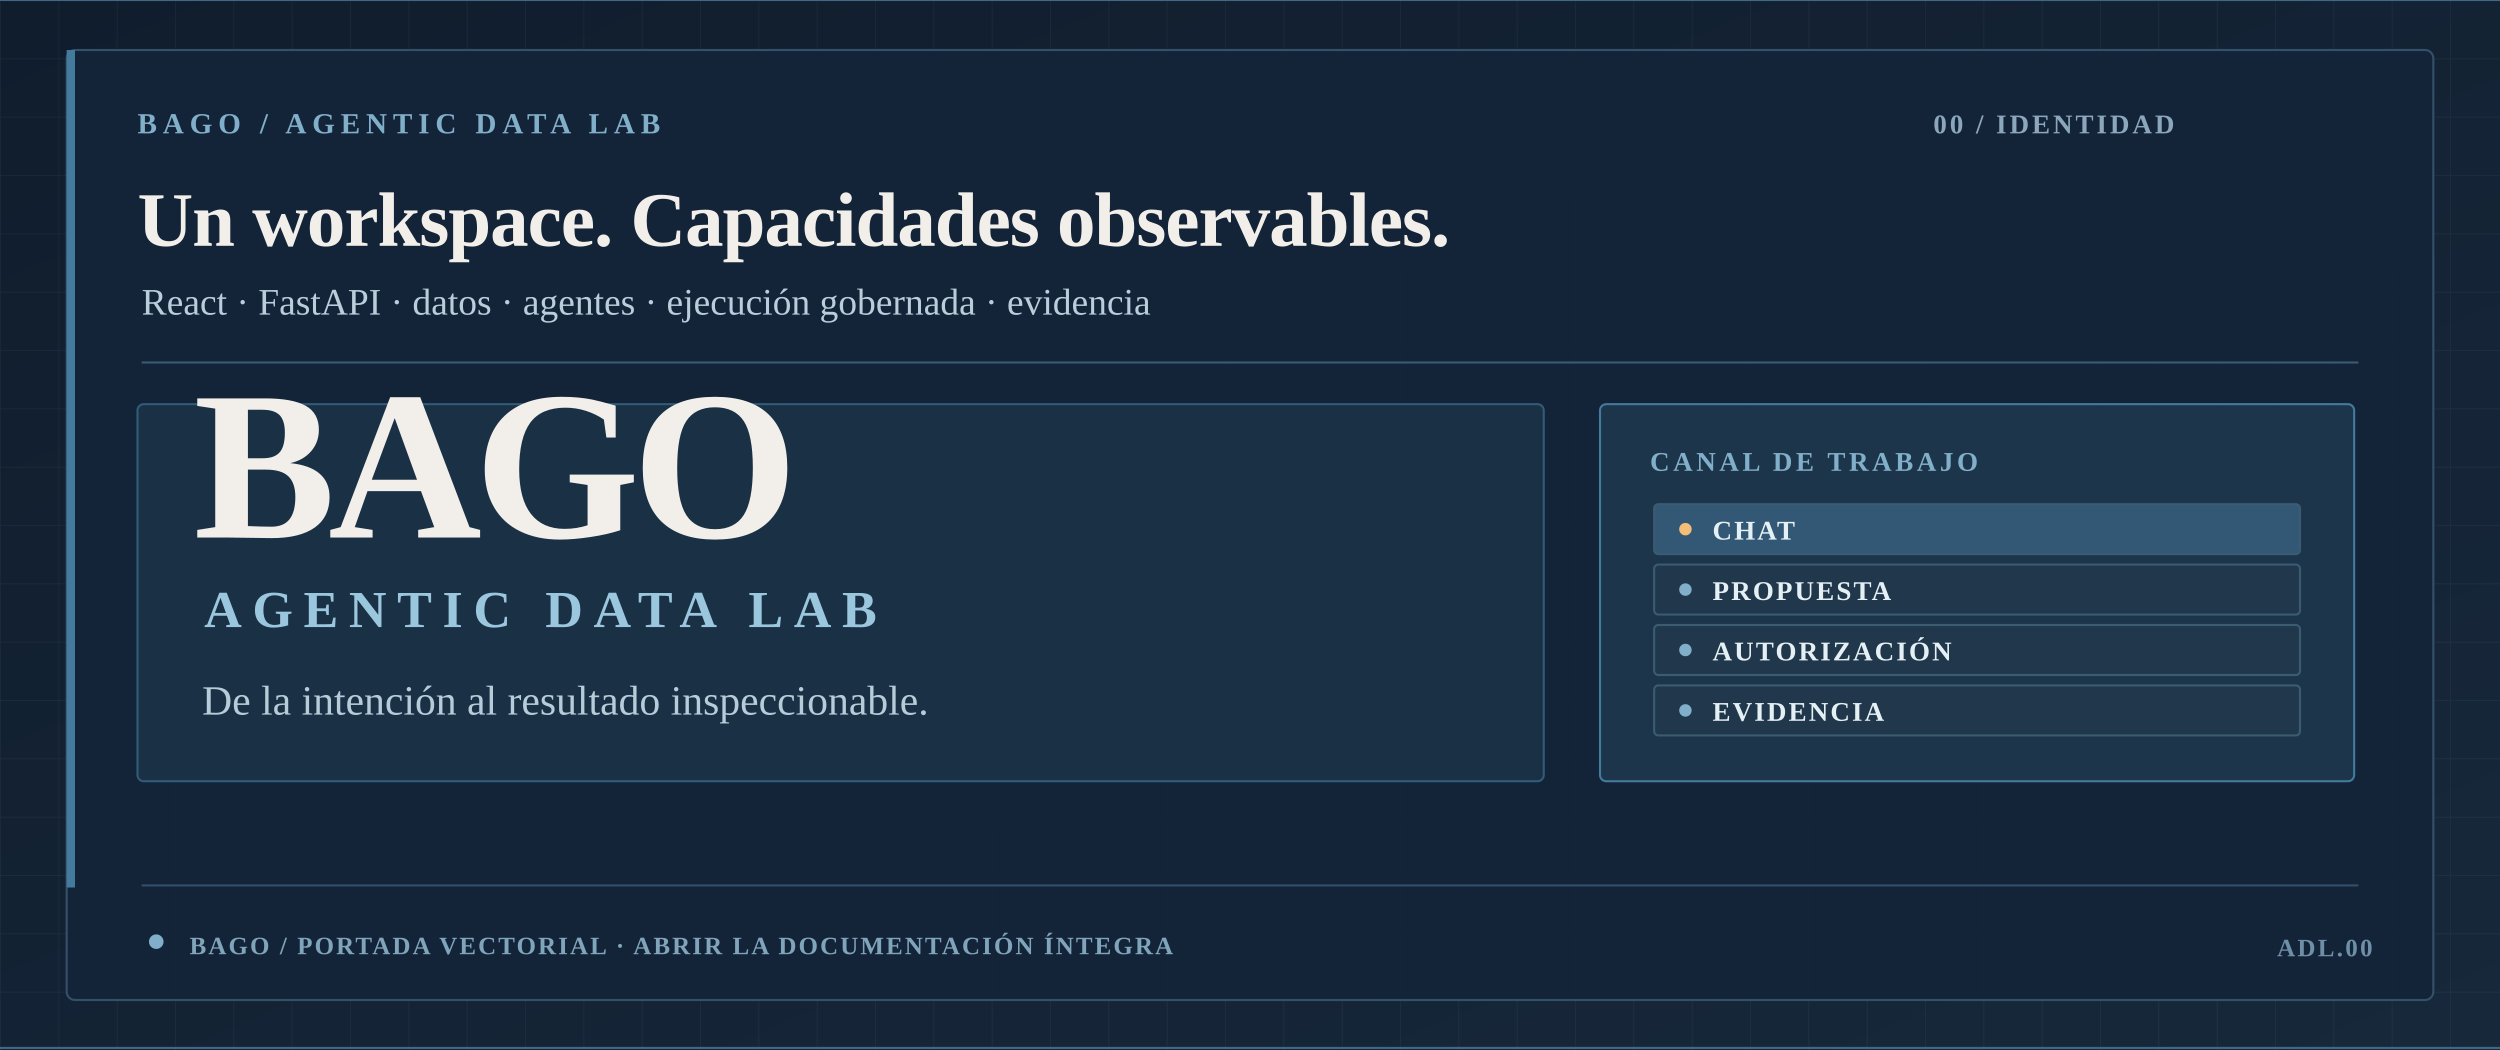
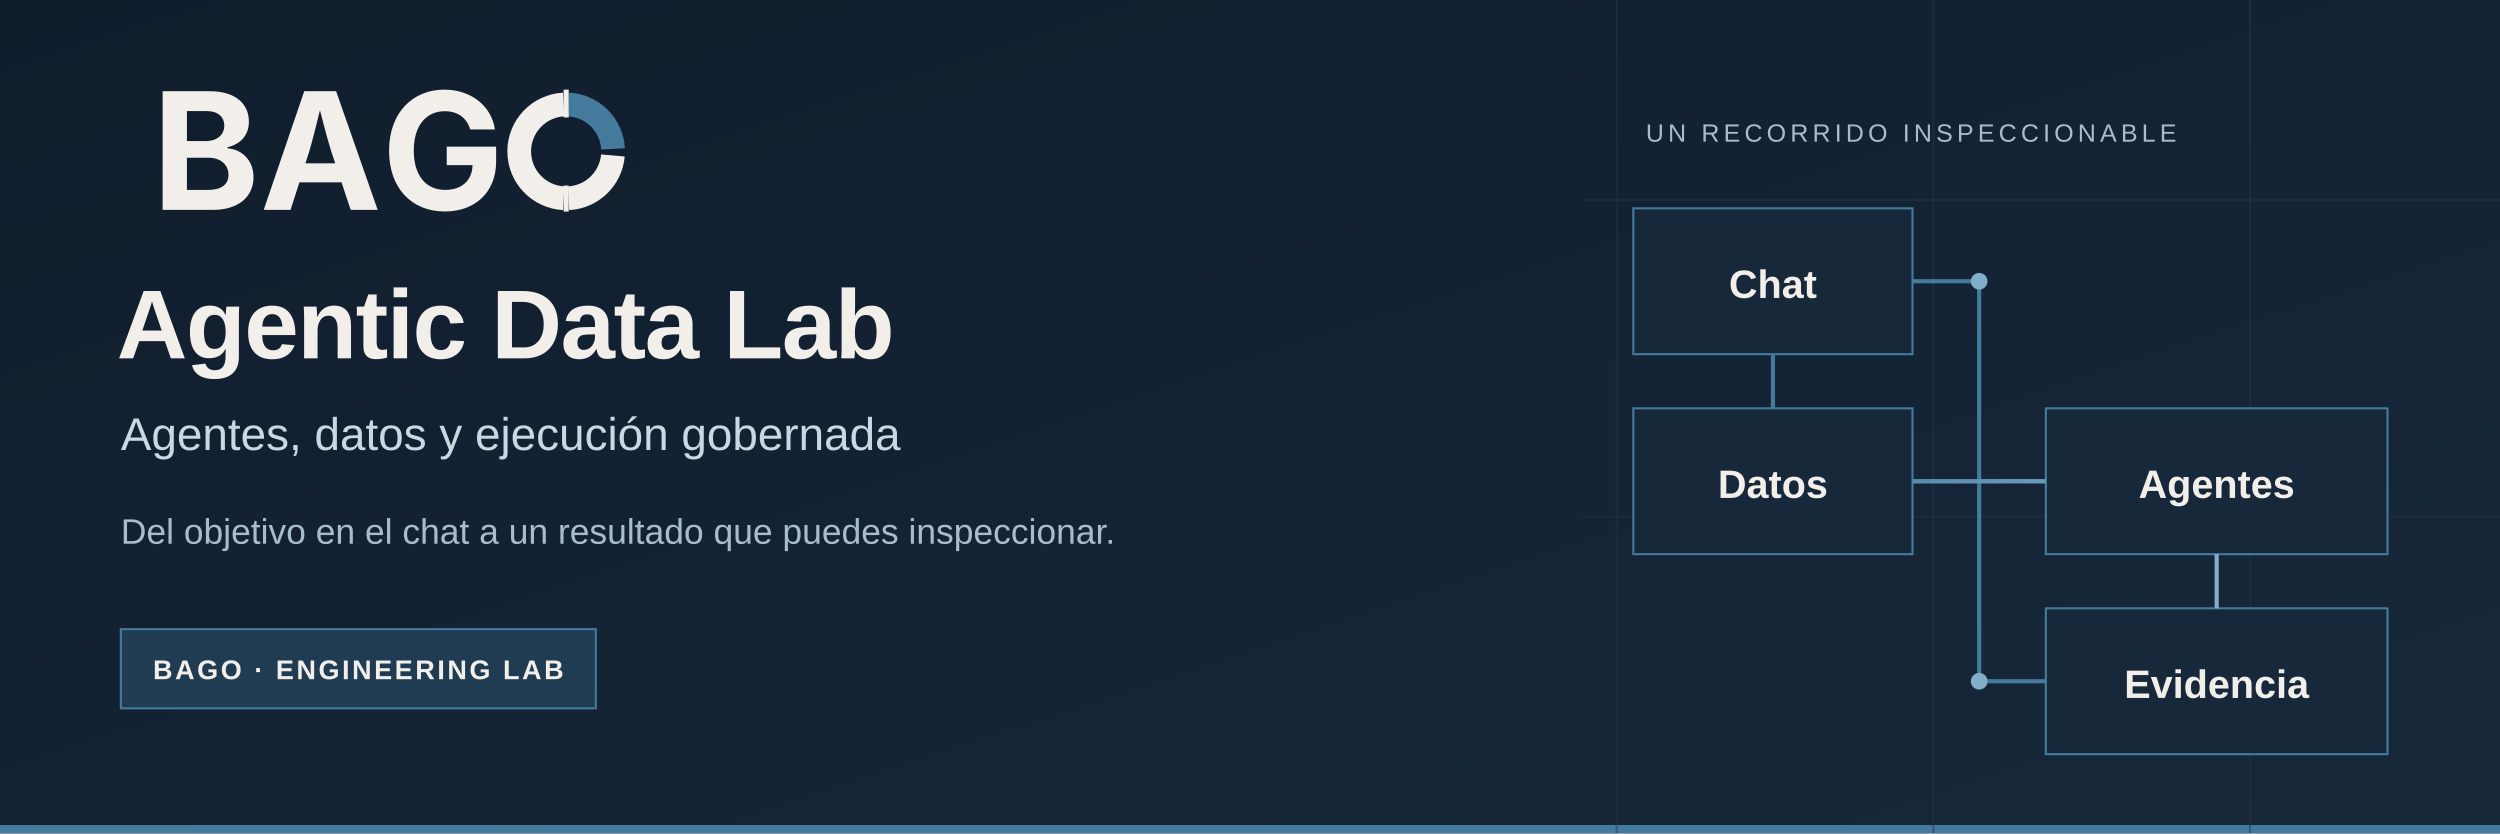
- <svg xmlns="http://www.w3.org/2000/svg" width="1200" height="504" viewBox="0 0 1200 504" role="img" aria-labelledby="ttl des">
+ <svg xmlns="http://www.w3.org/2000/svg" width="1200" height="400" viewBox="0 0 1200 400" role="img" aria-labelledby="banner-title banner-description">
  <defs>
-     <linearGradient id="bg" x1="0" x2="1" y1="0" y2="1">
+     <linearGradient id="background" x1="0" y1="0" x2="1" y2="1">
      <stop stop-color="#101d2d" />
      <stop offset="1" stop-color="#17283b" />
    </linearGradient>
-     <pattern id="micro" width="28" height="28" patternUnits="userSpaceOnUse">
-       <path d="M28 0H0V28" fill="none" stroke="#7C9CB3" stroke-opacity=".10" stroke-width=".7" />
-     </pattern>
+     <linearGradient id="accent" x1="0" y1="0" x2="1" y2="0">
+       <stop stop-color="#447B9D" />
+       <stop offset="1" stop-color="#81afc9" />
+     </linearGradient>
  </defs>
-   <rect width="1200" height="504" fill="url(#bg)" />
-   <rect width="1200" height="504" fill="url(#micro)" />
-   <path d="M0 0H1200M0 503H1200" stroke="#416986" stroke-width="1" />
-   <rect x="32" y="24" width="1136" height="456" rx="4" fill="#142539" fill-opacity=".94" stroke="#34516A" />
-   <rect x="32" y="24" width="4" height="402" fill="#447B9D" />
-   <text x="66" y="64" fill="#81AFC9" font-size="14" font-weight="750" letter-spacing="2.8">BAGO   /   AGENTIC DATA LAB</text>
-   <text x="928" y="64" fill="#8CA7BB" font-size="13" font-weight="650" letter-spacing="1.4">00  /  IDENTIDAD</text>
-   <text x="66" y="118" fill="#F2EFEA" font-size="37" font-weight="650" letter-spacing="-0.5">Un workspace. Capacidades observables.</text>
-   <text x="68" y="151" fill="#B9CEDA" font-size="18" font-weight="400" letter-spacing="0">React · FastAPI · datos · agentes · ejecución gobernada · evidencia</text>
-   <path d="M68 174L1132 174" stroke="#3B5B74" stroke-width="1" fill="none" />
-   <rect x="66" y="194" width="675" height="181" rx="3" fill="#193045" stroke="#315C79" />
-   <text x="93" y="258" fill="#F2EFEA" font-size="102" font-weight="800" letter-spacing="-3.5">BAGO</text>
-   <text x="98" y="301" fill="#9BC7DE" font-size="25" font-weight="650" letter-spacing="5.1">AGENTIC DATA LAB</text>
-   <text x="97" y="343" fill="#B6CCD9" font-size="20" font-weight="400" letter-spacing="0">De la intención al resultado inspeccionable.</text>
-   <rect x="768" y="194" width="362" height="181" rx="3" fill="#1C354A" stroke="#447B9D" />
-   <text x="792" y="226" fill="#81AFC9" font-size="13" font-weight="700" letter-spacing="1.7">CANAL DE TRABAJO</text>
-   <rect x="794" y="242" width="310" height="24" rx="2" fill="#335875" stroke="#3B5B71" stroke-width="1" />
-   <circle cx="809" cy="254" r="3" fill="#F3BE78" />
-   <text x="822" y="259" fill="#E4F0F4" font-size="13" font-weight="650" letter-spacing="1">CHAT</text>
-   <rect x="794" y="271" width="310" height="24" rx="2" fill="#20374C" stroke="#3B5B71" stroke-width="1" />
-   <circle cx="809" cy="283" r="3" fill="#81AFC9" />
-   <text x="822" y="288" fill="#E4F0F4" font-size="13" font-weight="650" letter-spacing="1">PROPUESTA</text>
-   <rect x="794" y="300" width="310" height="24" rx="2" fill="#20374C" stroke="#3B5B71" stroke-width="1" />
-   <circle cx="809" cy="312" r="3" fill="#81AFC9" />
-   <text x="822" y="317" fill="#E4F0F4" font-size="13" font-weight="650" letter-spacing="1">AUTORIZACIÓN</text>
-   <rect x="794" y="329" width="310" height="24" rx="2" fill="#20374C" stroke="#3B5B71" stroke-width="1" />
-   <circle cx="809" cy="341" r="3" fill="#81AFC9" />
-   <text x="822" y="346" fill="#E4F0F4" font-size="13" font-weight="650" letter-spacing="1">EVIDENCIA</text>
-   <path d="M68 425L1132 425" stroke="#33506A" stroke-width="1" fill="none" />
-   <circle cx="75" cy="452" r="3.5" fill="#81AFC9" />
-   <text x="91" y="458" fill="#80A4BA" font-size="12" font-weight="650" letter-spacing="1">BAGO / PORTADA VECTORIAL · ABRIR LA DOCUMENTACIÓN ÍNTEGRA</text>
-   <text x="1093" y="459" fill="#6E8FA6" font-size="12" font-weight="650" letter-spacing="1.1">ADL.00</text>
+   <rect width="1200" height="400" fill="url(#background)" />
+   <path d="M0 398H1200" stroke="#447B9D" stroke-width="4" />
+   <path d="M776 0V400M928 0V400M1080 0V400M760 96H1200M760 248H1200" fill="none" stroke="#26364b" stroke-opacity=".45" />
+   <g transform="translate(54 40) scale(1.35)">
+     <g fill="#F2EFEA">
+       <path d="M135 0H764C1100 0 1276 175 1276 411C1276 632 1118 764 950 772V787C1103 821 1218 930 1218 1107C1218 1330 1053 1490 726 1490H135ZM440 251V655H712C865 655 962 565 962 440C962 327 883 251 704 251ZM440 864V1241H687C830 1241 909 1167 909 1058C909 938 812 864 681 864Z" transform="translate(14 45) scale(.02832 -.02832)" />
+       <path d="M49 0H386L497 346H1026L1141 0H1480L958 1490H558ZM573 585 616 719C661 869 705 1046 755 1251C807 1048 854 872 902 719L947 585Z" transform="translate(52.374 45) scale(.02832 -.02832)" />
+       <path d="M795 -20C1169 -20 1438 217 1438 608V794H818V562H1142C1137 371 1009 251 797 251C558 251 404 430 404 746C404 1062 563 1239 793 1239C959 1239 1071 1152 1113 1010H1423C1381 1304 1123 1510 788 1510C396 1510 94 1226 94 743C94 272 377 -20 795 -20Z" transform="translate(95.676 45) scale(.02832 -.02832)" />
+     </g>
+     <g transform="translate(-19.7 -5.28) translate(181 29.2) scale(.907) translate(-181 -29.2)">
+       <path d="M 181.963 11.125 A 18.4 18.4 0 0 1 199.375 28.537" fill="none" stroke="#447B9D" stroke-width="9.3" stroke-linecap="butt" />
+       <path d="M 199.330 31.104 A 18.4 18.4 0 0 1 181.963 47.875" fill="none" stroke="#F2EFEA" stroke-width="9.3" stroke-linecap="butt" />
+       <path d="M 180.037 47.875 A 18.4 18.4 0 0 1 180.037 11.125" fill="none" stroke="#F2EFEA" stroke-width="9.3" stroke-linecap="butt" />
+       <path d="M 181.000 6.300 V 15.200 M 181.000 43.900 V 52.100" stroke="#F2EFEA" stroke-width="2" stroke-linecap="square" fill="none" />
+     </g>
+   </g>
+   <g font-family="Segoe UI, Arial, sans-serif" fill="#F2EFEA">
+     <text x="56" y="172" font-size="47" font-weight="700" letter-spacing="-.7">Agentic Data Lab</text>
+     <text x="58" y="216" font-size="22" fill="#c9d8e3">Agentes, datos y ejecución gobernada</text>
+     <text x="58" y="261" font-size="17" fill="#a8bdcc">Del objetivo en el chat a un resultado que puedes inspeccionar.</text>
+     <rect x="58" y="302" width="228" height="38" fill="#203c52" stroke="#447B9D" />
+     <text x="172" y="326" text-anchor="middle" font-size="13" font-weight="600" letter-spacing="1.2">BAGO · ENGINEERING LAB</text>
+     <text x="790" y="68" font-size="12" fill="#a8bdcc" letter-spacing="2">UN RECORRIDO INSPECCIONABLE</text>
+     <g stroke="#447B9D" stroke-width="2" fill="none">
+       <path d="M918 135H950V231H982" />
+       <path d="M918 231H950V327H982" />
+     </g>
+     <g fill="#17283b" stroke="#447B9D">
+       <rect x="784" y="100" width="134" height="70" />
+       <rect x="982" y="196" width="164" height="70" />
+       <rect x="784" y="196" width="134" height="70" />
+       <rect x="982" y="292" width="164" height="70" />
+     </g>
+     <g text-anchor="middle" font-size="19" font-weight="600">
+       <text x="851" y="143">Chat</text>
+       <text x="1064" y="239">Agentes</text>
+       <text x="851" y="239">Datos</text>
+       <text x="1064" y="335">Evidencia</text>
+     </g>
+     <path d="M851 170V196M982 231H918M1064 266V292" stroke="url(#accent)" stroke-width="2" />
+     <g fill="#81afc9">
+       <circle cx="950" cy="135" r="4" />
+       <circle cx="950" cy="327" r="4" />
+     </g>
+   </g>
</svg>
